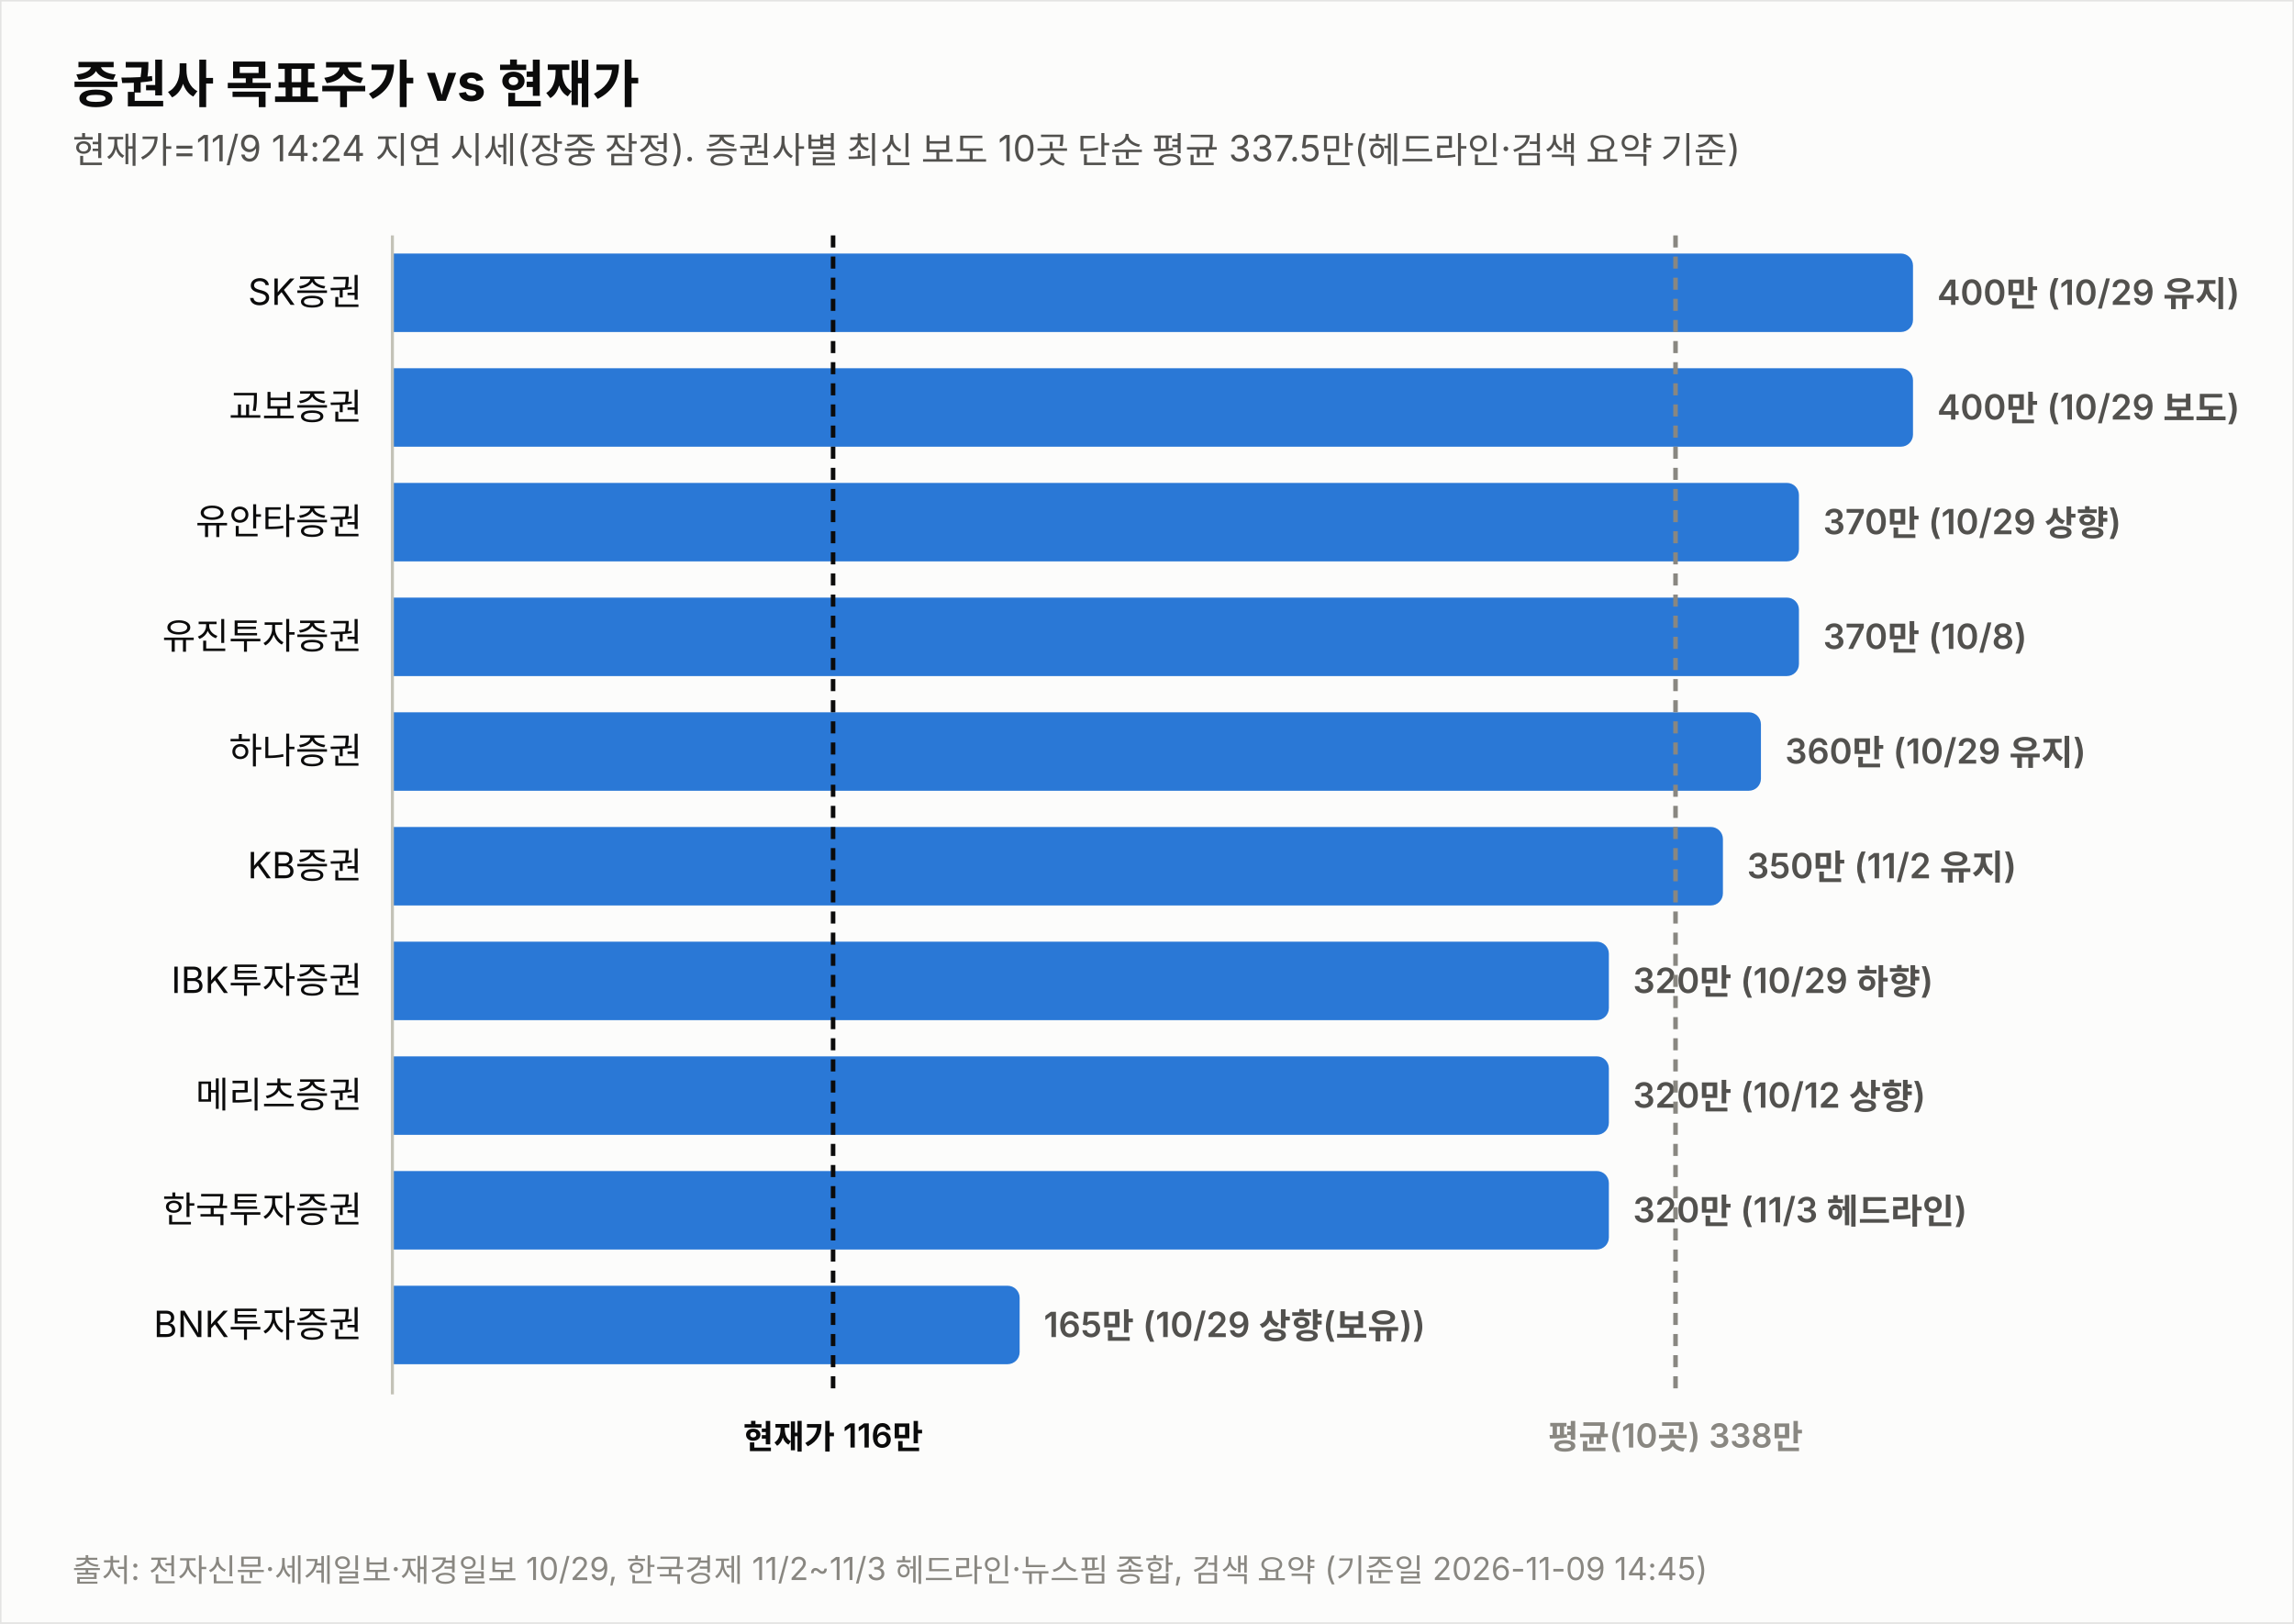
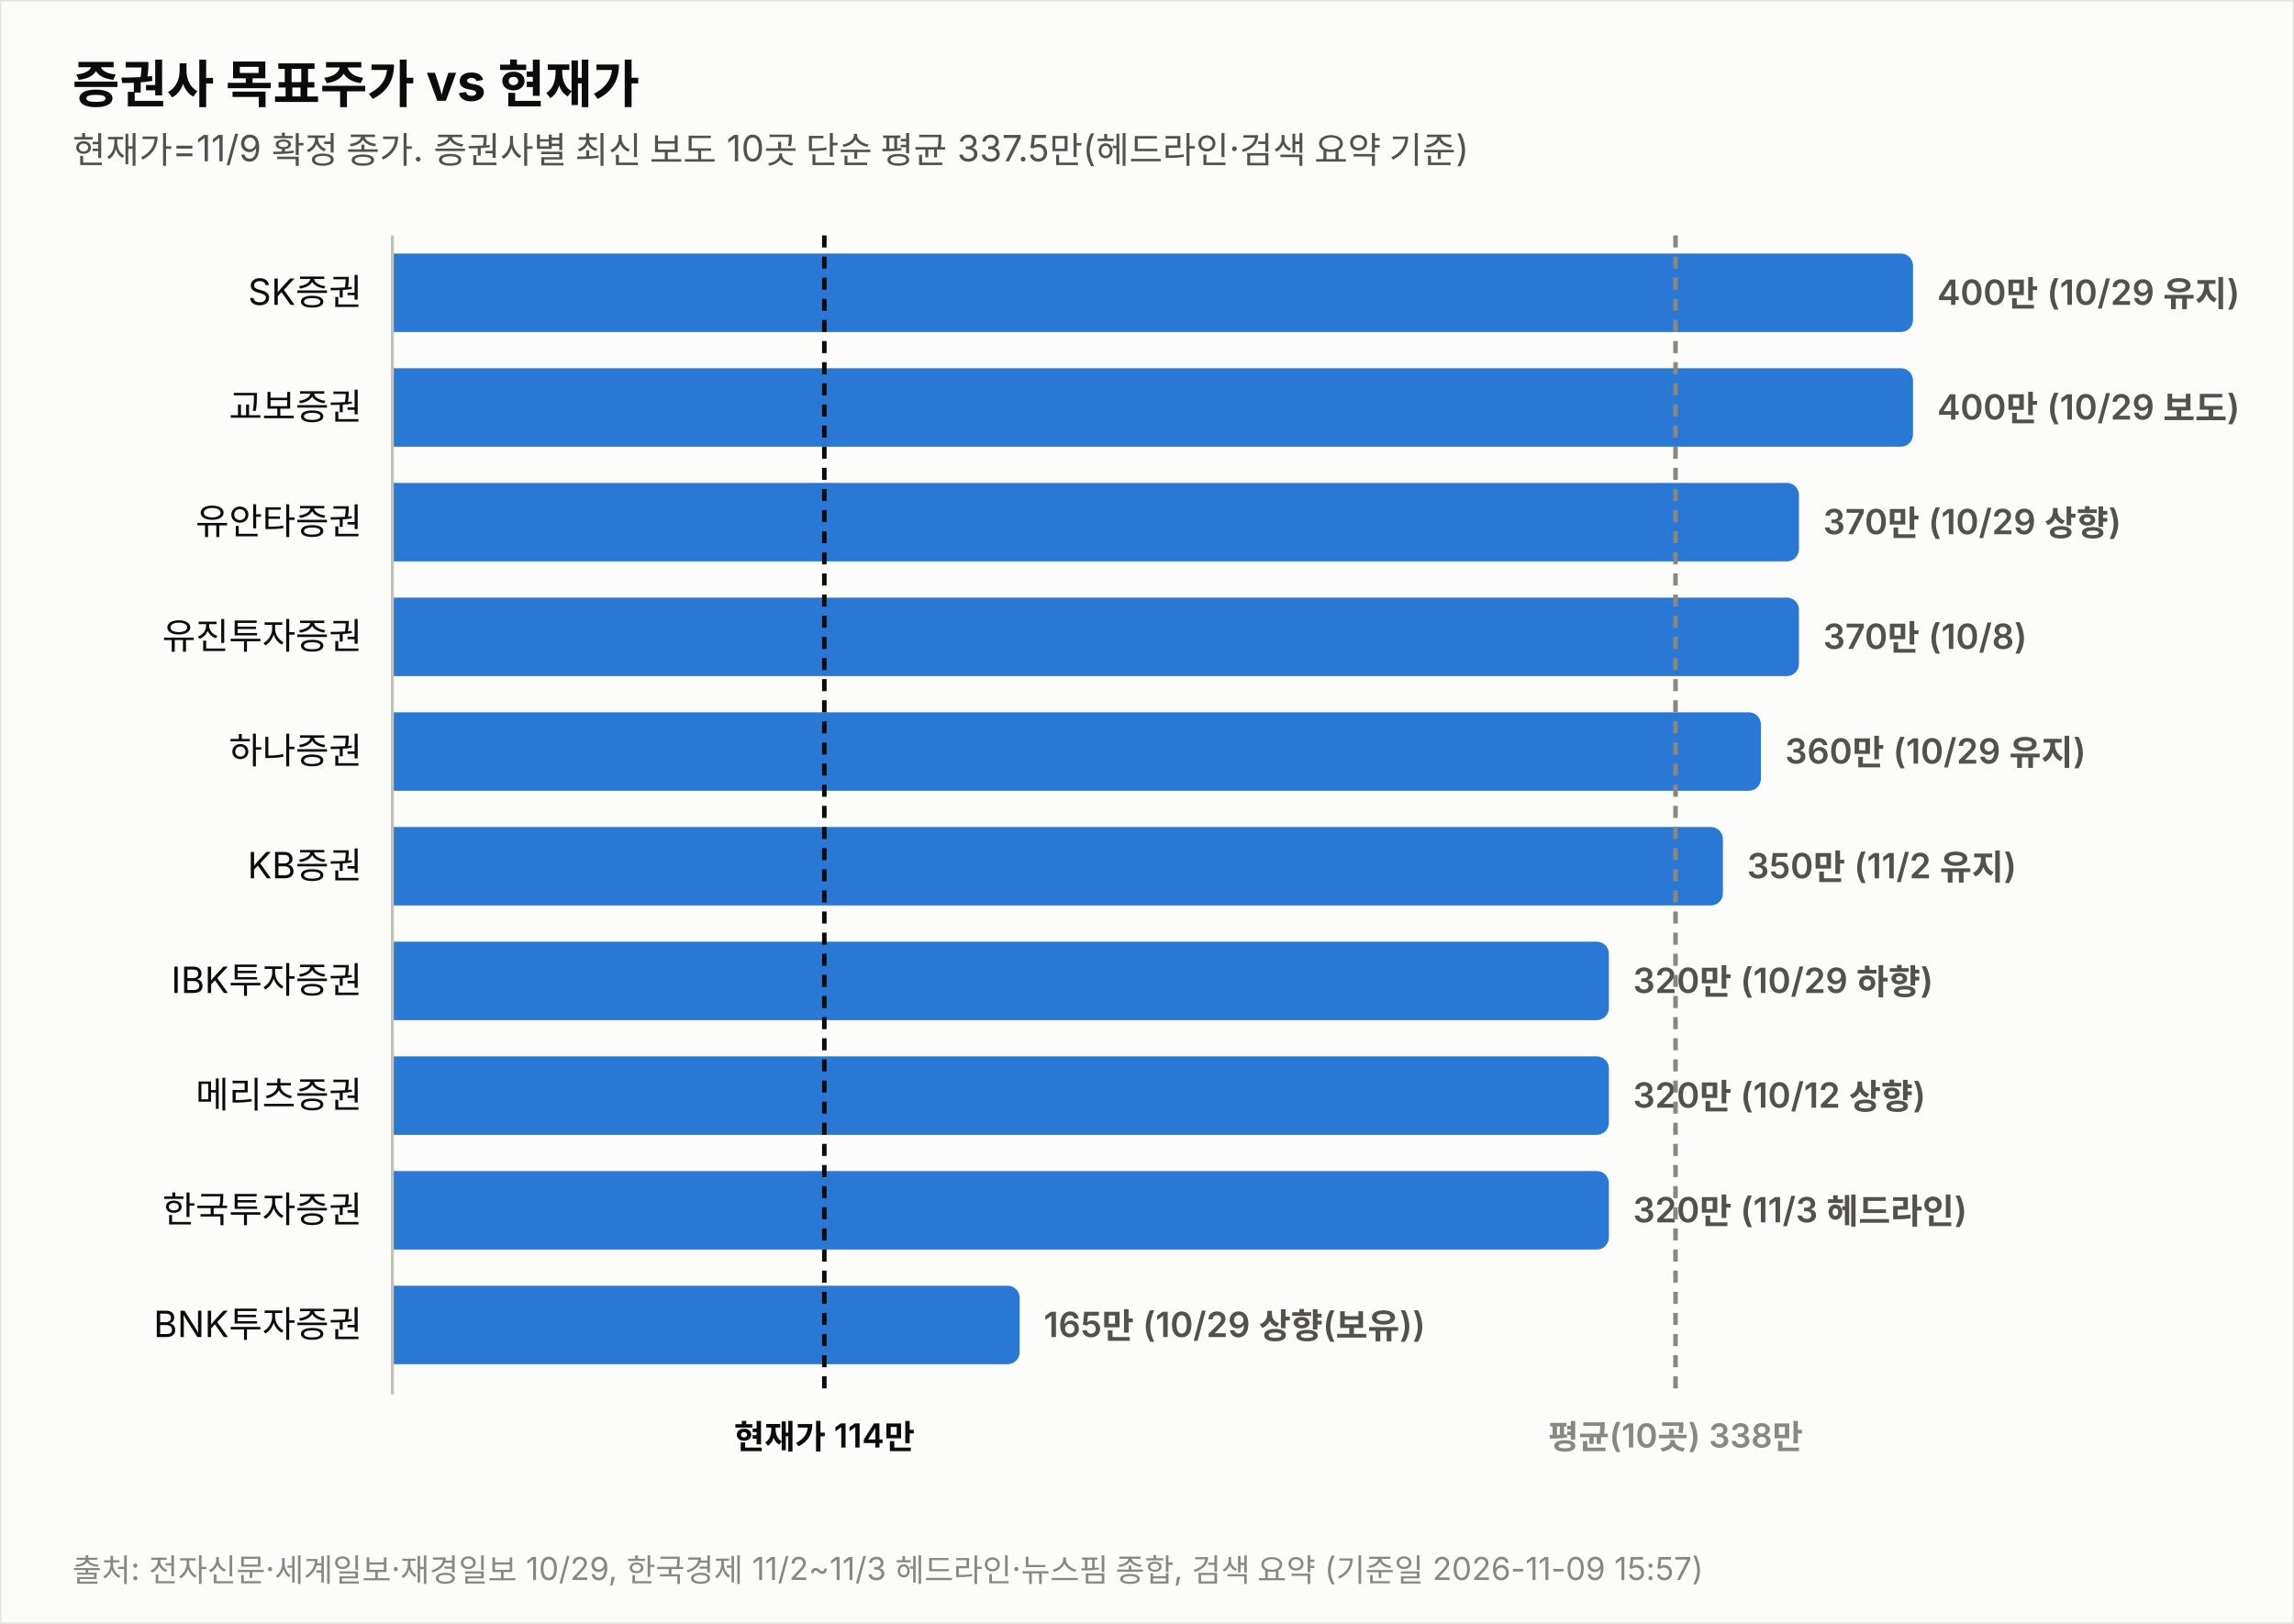
<svg xmlns="http://www.w3.org/2000/svg" width="760" height="538" viewBox="0 0 760 538" font-family="system-ui,-apple-system,&quot;Segoe UI&quot;,&quot;Malgun Gothic&quot;,&quot;Apple SD Gothic Neo&quot;,sans-serif">
  <rect width="760" height="538" fill="#fcfcfb" stroke="rgba(11,11,11,0.10)" />
  <text x="24" y="34" font-size="17" font-weight="700" fill="#0b0b0b">증권사 목표주가 vs 현재가</text>
-   <text x="24" y="54" font-size="12" fill="#52514e">현재가=11/9 14:24 지연 시세(장중 잠정). 증권사별 최신 보도 10곳 단순 평균 337.5만(헤드라인·검색 요약 기준)</text>
+   <text x="24" y="54" font-size="12" fill="#52514e">현재가=11/9 확정 종가. 증권사별 최신 보도 10곳 단순 평균 337.5만(헤드라인·검색 요약 기준)</text>
  <text x="120" y="101.0" font-size="12" fill="#0b0b0b" text-anchor="end">SK증권</text>
  <path d="M130,84 h499.774 a4,4 0 0 1 4,4 v18 a4,4 0 0 1 -4,4 h-499.774 z" fill="#2a78d6" opacity="1.0" />
  <text x="641.8" y="101.0" font-size="11.5" font-weight="600" fill="#52514e" style="font-variant-numeric:tabular-nums">400만 (10/29 유지)</text>
  <text x="120" y="139.0" font-size="12" fill="#0b0b0b" text-anchor="end">교보증권</text>
  <path d="M130,122 h499.774 a4,4 0 0 1 4,4 v18 a4,4 0 0 1 -4,4 h-499.774 z" fill="#2a78d6" opacity="1.0" />
  <text x="641.8" y="139.0" font-size="11.5" font-weight="600" fill="#52514e" style="font-variant-numeric:tabular-nums">400만 (10/29 보도)</text>
  <text x="120" y="177.0" font-size="12" fill="#0b0b0b" text-anchor="end">유안타증권</text>
  <path d="M130,160 h461.991 a4,4 0 0 1 4,4 v18 a4,4 0 0 1 -4,4 h-461.991 z" fill="#2a78d6" opacity="1.0" />
  <text x="604.0" y="177.0" font-size="11.5" font-weight="600" fill="#52514e" style="font-variant-numeric:tabular-nums">370만 (10/29 상향)</text>
  <text x="120" y="215.0" font-size="12" fill="#0b0b0b" text-anchor="end">유진투자증권</text>
  <path d="M130,198 h461.991 a4,4 0 0 1 4,4 v18 a4,4 0 0 1 -4,4 h-461.991 z" fill="#2a78d6" opacity="1.0" />
  <text x="604.0" y="215.0" font-size="11.5" font-weight="600" fill="#52514e" style="font-variant-numeric:tabular-nums">370만 (10/8)</text>
  <text x="120" y="253.0" font-size="12" fill="#0b0b0b" text-anchor="end">하나증권</text>
  <path d="M130,236 h449.396 a4,4 0 0 1 4,4 v18 a4,4 0 0 1 -4,4 h-449.396 z" fill="#2a78d6" opacity="1.0" />
  <text x="591.4" y="253.0" font-size="11.5" font-weight="600" fill="#52514e" style="font-variant-numeric:tabular-nums">360만 (10/29 유지)</text>
  <text x="120" y="291.0" font-size="12" fill="#0b0b0b" text-anchor="end">KB증권</text>
  <path d="M130,274 h436.802 a4,4 0 0 1 4,4 v18 a4,4 0 0 1 -4,4 h-436.802 z" fill="#2a78d6" opacity="1.0" />
  <text x="578.8" y="291.0" font-size="11.5" font-weight="600" fill="#52514e" style="font-variant-numeric:tabular-nums">350만 (11/2 유지)</text>
  <text x="120" y="329.0" font-size="12" fill="#0b0b0b" text-anchor="end">IBK투자증권</text>
  <path d="M130,312 h399.019 a4,4 0 0 1 4,4 v18 a4,4 0 0 1 -4,4 h-399.019 z" fill="#2a78d6" opacity="1.0" />
  <text x="541.0" y="329.0" font-size="11.5" font-weight="600" fill="#52514e" style="font-variant-numeric:tabular-nums">320만 (10/29 하향)</text>
  <text x="120" y="367.0" font-size="12" fill="#0b0b0b" text-anchor="end">메리츠증권</text>
  <path d="M130,350 h399.019 a4,4 0 0 1 4,4 v18 a4,4 0 0 1 -4,4 h-399.019 z" fill="#2a78d6" opacity="1.0" />
  <text x="541.0" y="367.0" font-size="11.5" font-weight="600" fill="#52514e" style="font-variant-numeric:tabular-nums">320만 (10/12 상향)</text>
  <text x="120" y="405.0" font-size="12" fill="#0b0b0b" text-anchor="end">한국투자증권</text>
  <path d="M130,388 h399.019 a4,4 0 0 1 4,4 v18 a4,4 0 0 1 -4,4 h-399.019 z" fill="#2a78d6" opacity="1.0" />
  <text x="541.0" y="405.0" font-size="11.5" font-weight="600" fill="#52514e" style="font-variant-numeric:tabular-nums">320만 (11/3 헤드라인)</text>
  <text x="120" y="443.0" font-size="12" fill="#0b0b0b" text-anchor="end">BNK투자증권</text>
  <path d="M130,426 h203.807 a4,4 0 0 1 4,4 v18 a4,4 0 0 1 -4,4 h-203.807 z" fill="#2a78d6" opacity="1.0" />
  <text x="345.8" y="443.0" font-size="11.5" font-weight="600" fill="#52514e" style="font-variant-numeric:tabular-nums">165만 (10/29 상향(보유))</text>
  <line x1="130" y1="78" x2="130" y2="462" stroke="#c3c2b7" stroke-width="1" />
-   <line x1="276.0" y1="78" x2="276.0" y2="462" stroke="#0b0b0b" stroke-width="1.5" stroke-dasharray="4 3" />
-   <text x="276.0" y="480" font-size="11" font-weight="600" fill="#0b0b0b" text-anchor="middle">현재가 116만</text>
+   <line x1="273.1" y1="78" x2="273.1" y2="462" stroke="#0b0b0b" stroke-width="1.5" stroke-dasharray="4 3" />
+   <text x="273.1" y="480" font-size="11" font-weight="600" fill="#0b0b0b" text-anchor="middle">현재가 114만</text>
  <line x1="555.1" y1="78" x2="555.1" y2="462" stroke="#898781" stroke-width="1.5" stroke-dasharray="4 3" />
  <text x="555.1" y="480" font-size="11" font-weight="600" fill="#898781" text-anchor="middle">평균(10곳) 338만</text>
-   <text x="24" y="524" font-size="10.5" fill="#898781">출처: 전자신문·세계일보·재경일보 10/29, 한국경제 11/2~11/3 헤드라인·뉴스핌 종합, 검색 요약 (기준일 2026-11-09 14:45)</text>
+   <text x="24" y="524" font-size="10.5" fill="#898781">출처: 전자신문·세계일보·재경일보 10/29, 한국경제 11/2~11/3 헤드라인·뉴스핌 종합, 검색 요약 (기준일 2026-11-09 15:57)</text>
</svg>
